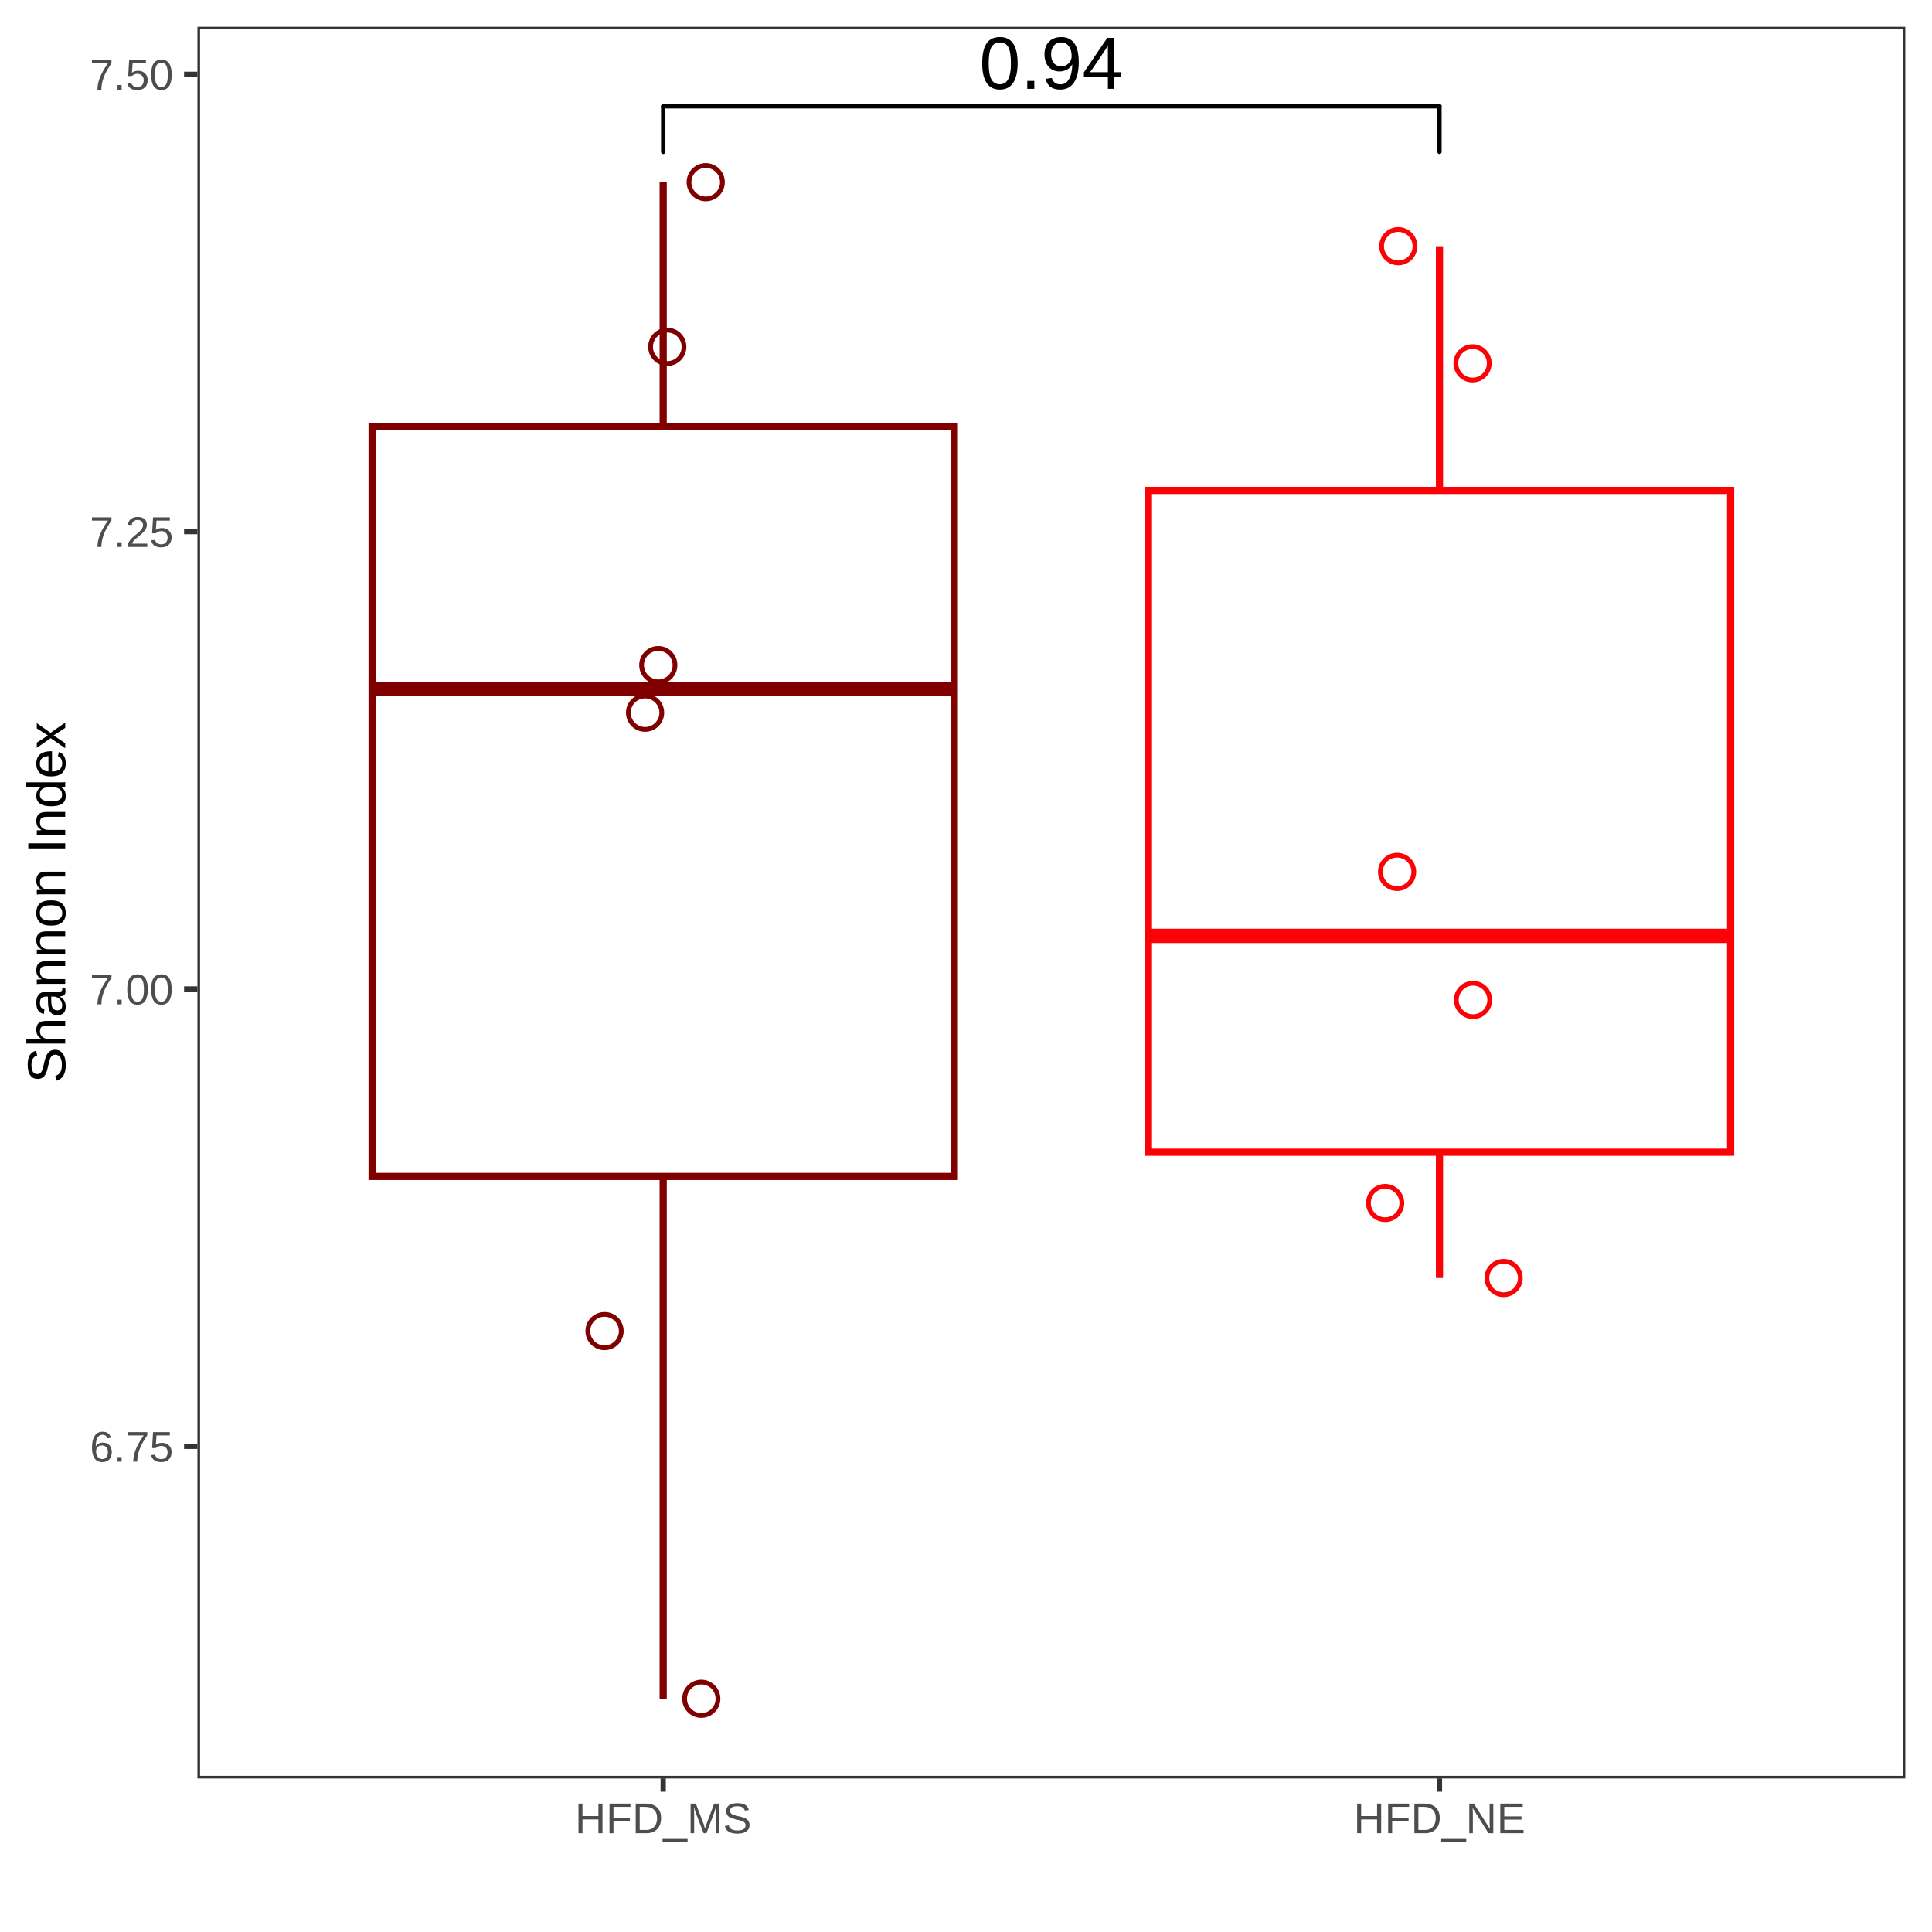
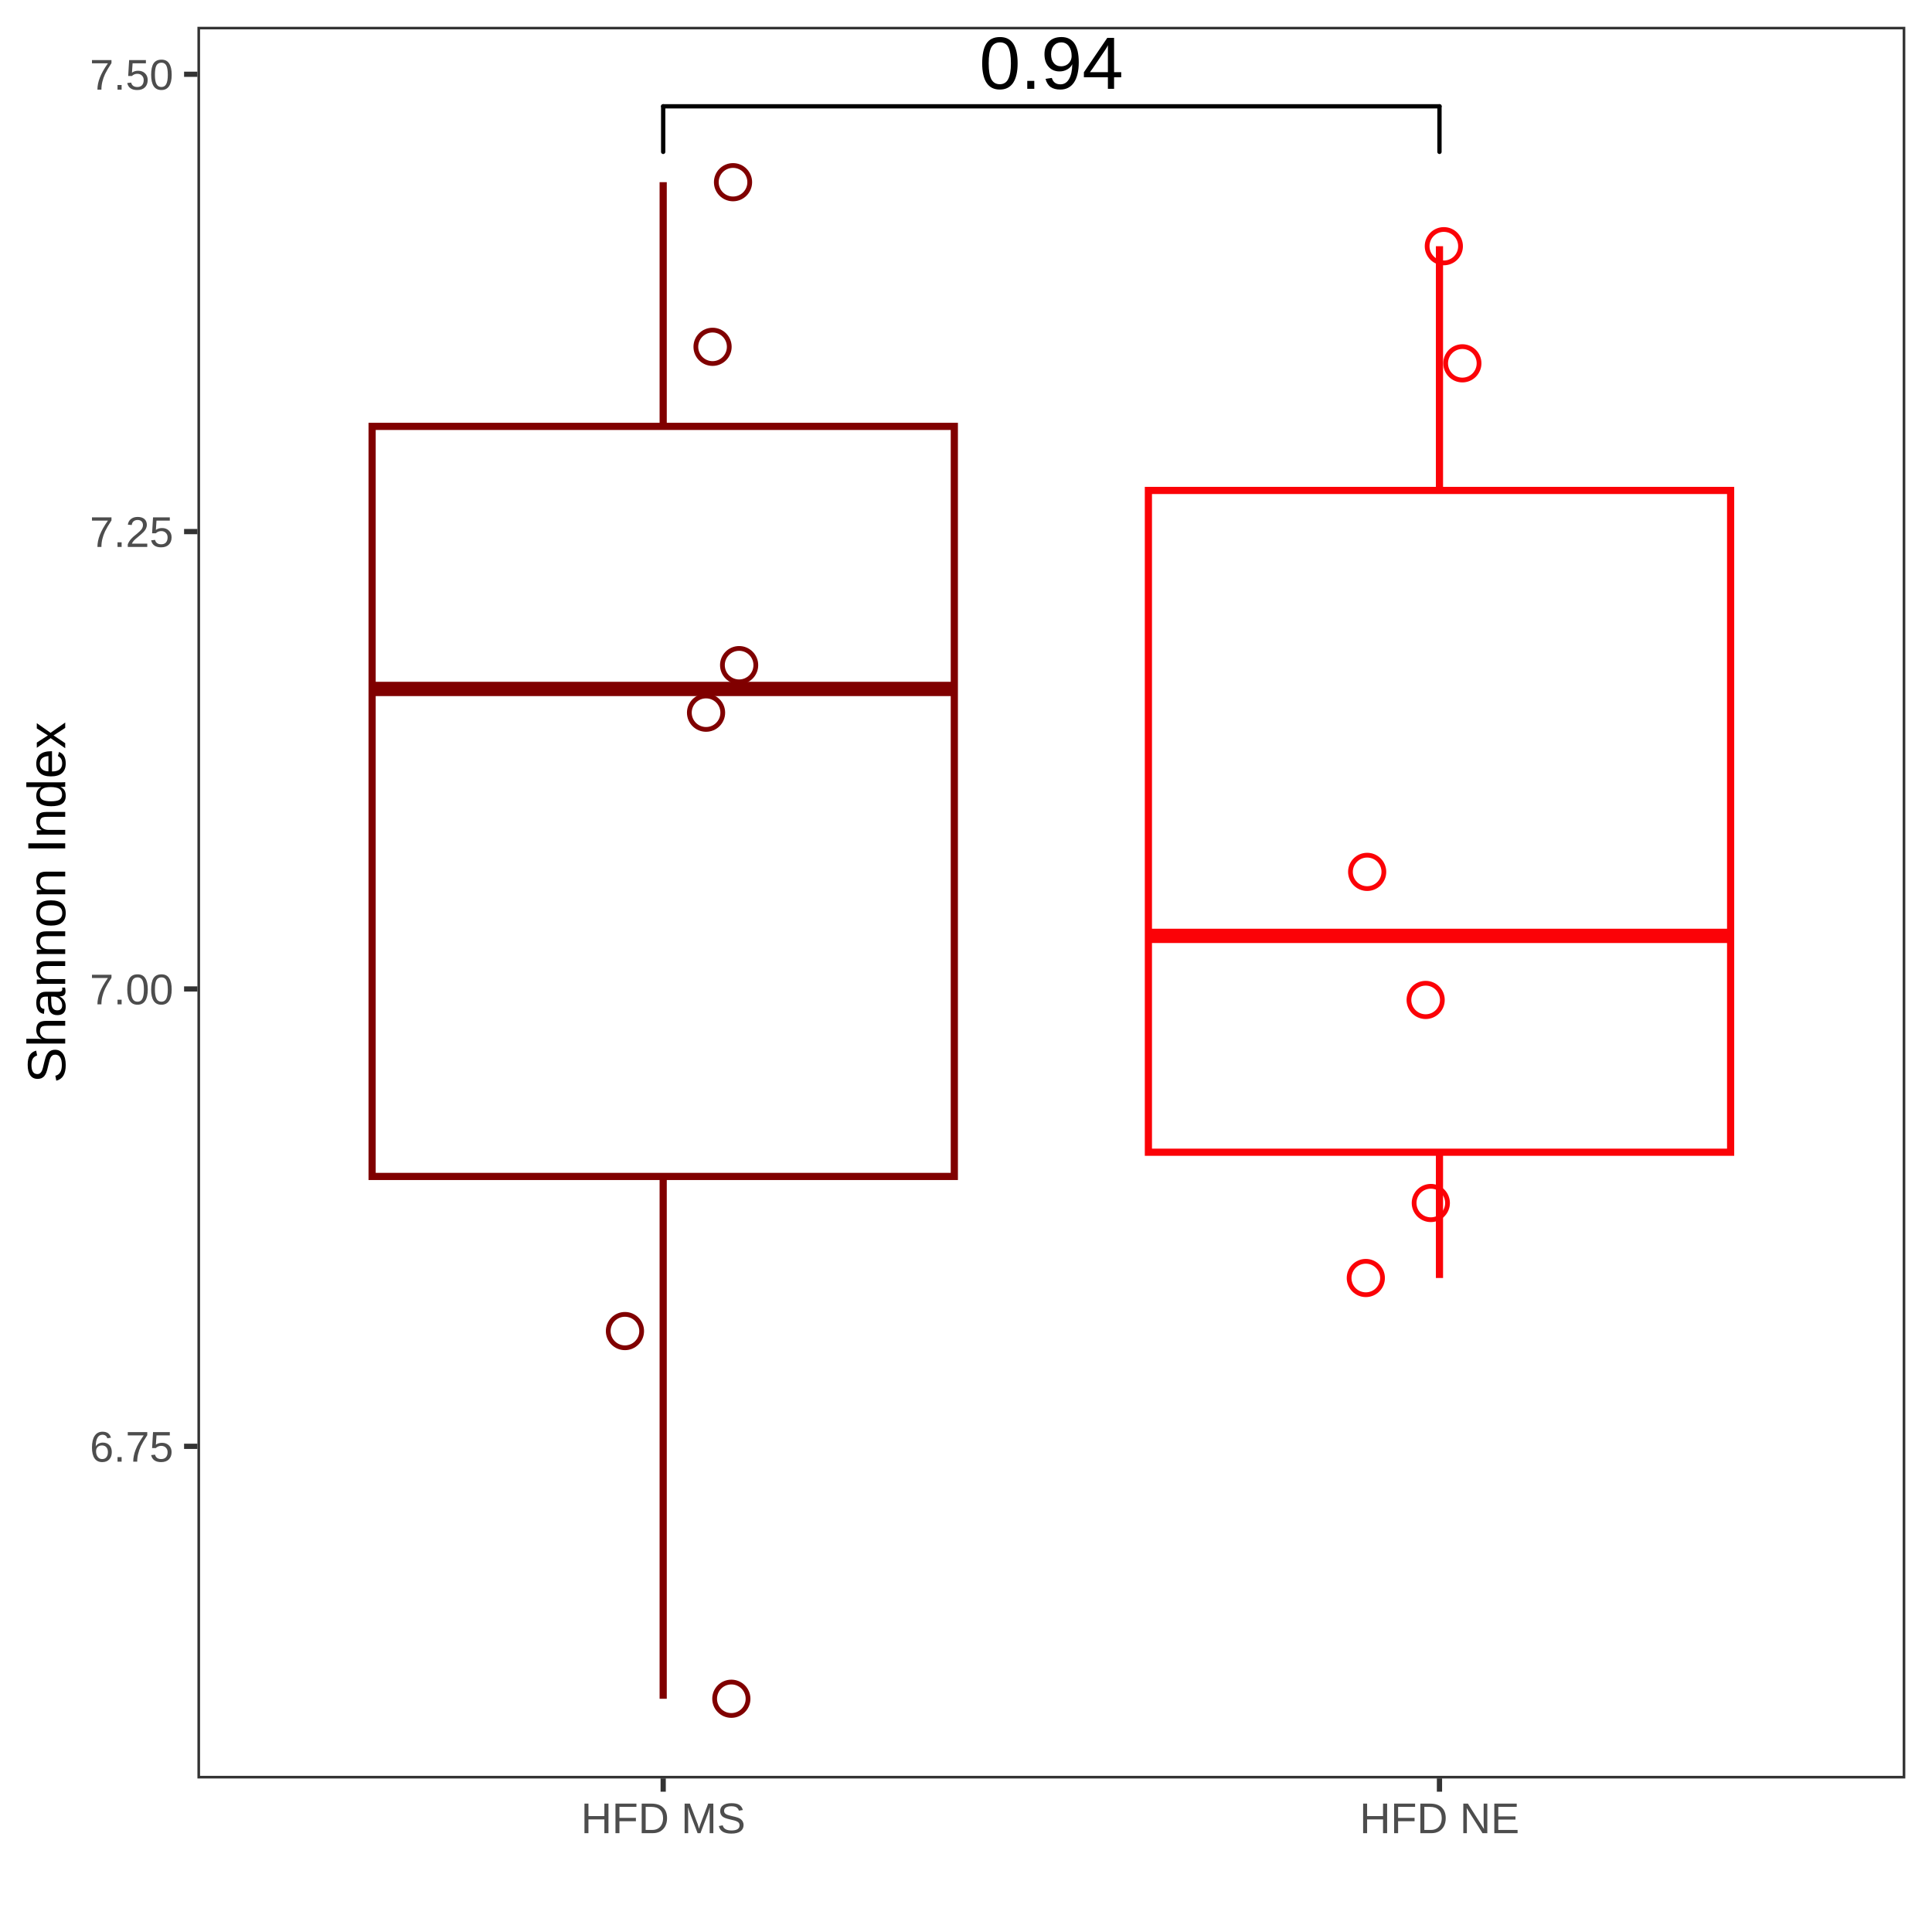
<svg xmlns="http://www.w3.org/2000/svg" class="svglite" width="288.00pt" height="288.00pt" viewBox="0 0 288.00 288.00">
  <defs>
    <style type="text/css">
    .svglite line, .svglite polyline, .svglite polygon, .svglite path, .svglite rect, .svglite circle {
      fill: none;
      stroke: #000000;
      stroke-linecap: round;
      stroke-linejoin: round;
      stroke-miterlimit: 10.00;
    }
    .svglite text {
      white-space: pre;
    }
  </style>
  </defs>
  <rect width="100%" height="100%" style="stroke: none; fill: #FFFFFF;" />
  <defs>
    <clipPath id="cpMC4wMHwyODguMDB8MC4wMHwyODguMDA=">
      <rect x="0.00" y="0.00" width="288.00" height="288.00" />
    </clipPath>
  </defs>
  <g clip-path="url(#cpMC4wMHwyODguMDB8MC4wMHwyODguMDA=)">
    <rect x="0.00" y="0.00" width="288.00" height="288.00" style="stroke-width: 0.78; stroke: #FFFFFF; fill: #FFFFFF;" />
  </g>
  <defs>
    <clipPath id="cpMjkuNDN8Mjg0LjAxfDMuOTl8MjY1LjEw">
      <rect x="29.43" y="3.99" width="254.59" height="261.12" />
    </clipPath>
  </defs>
  <g clip-path="url(#cpMjkuNDN8Mjg0LjAxfDMuOTl8MjY1LjEw)">
    <rect x="29.43" y="3.99" width="254.59" height="261.12" style="stroke-width: 0.78; stroke: none; fill: #FFFFFF;" />
    <line x1="98.86" y1="63.56" x2="98.86" y2="27.16" style="stroke-width: 1.07; stroke: #800000; stroke-linecap: butt;" />
    <line x1="98.86" y1="175.37" x2="98.86" y2="253.23" style="stroke-width: 1.07; stroke: #800000; stroke-linecap: butt;" />
    <polygon points="55.47,63.56 55.47,175.37 142.26,175.37 142.26,63.56 55.47,63.56 " style="stroke-width: 1.07; stroke: #800000; stroke-linecap: butt; stroke-linejoin: miter; fill: #FFFFFF;" />
    <line x1="55.47" y1="102.70" x2="142.26" y2="102.70" style="stroke-width: 2.13; stroke: #800000; stroke-linecap: butt; stroke-linejoin: miter;" />
    <line x1="214.58" y1="73.11" x2="214.58" y2="36.70" style="stroke-width: 1.07; stroke: #FB0207; stroke-linecap: butt;" />
    <line x1="214.58" y1="171.76" x2="214.58" y2="190.51" style="stroke-width: 1.07; stroke: #FB0207; stroke-linecap: butt;" />
    <polygon points="171.19,73.11 171.19,171.76 257.98,171.76 257.98,73.11 171.19,73.11 " style="stroke-width: 1.07; stroke: #FB0207; stroke-linecap: butt; stroke-linejoin: miter; fill: #FFFFFF;" />
    <line x1="171.19" y1="139.51" x2="257.98" y2="139.51" style="stroke-width: 2.13; stroke: #FB0207; stroke-linecap: butt; stroke-linejoin: miter;" />
-     <circle cx="99.47" cy="51.70" r="2.49" style="stroke-width: 0.71; stroke: #800000;" />
-     <circle cx="208.44" cy="36.70" r="2.49" style="stroke-width: 0.71; stroke: #FB0207;" />
-     <circle cx="98.13" cy="99.15" r="2.49" style="stroke-width: 0.71; stroke: #800000;" />
-     <circle cx="104.54" cy="253.23" r="2.49" style="stroke-width: 0.71; stroke: #800000;" />
-     <circle cx="105.20" cy="27.16" r="2.49" style="stroke-width: 0.71; stroke: #800000;" />
-     <circle cx="208.26" cy="129.97" r="2.49" style="stroke-width: 0.71; stroke: #FB0207;" />
-     <circle cx="224.14" cy="190.51" r="2.49" style="stroke-width: 0.71; stroke: #FB0207;" />
-     <circle cx="206.48" cy="179.33" r="2.49" style="stroke-width: 0.71; stroke: #FB0207;" />
-     <circle cx="219.51" cy="54.16" r="2.49" style="stroke-width: 0.71; stroke: #FB0207;" />
-     <circle cx="219.58" cy="149.06" r="2.49" style="stroke-width: 0.71; stroke: #FB0207;" />
-     <circle cx="90.12" cy="198.42" r="2.49" style="stroke-width: 0.71; stroke: #800000;" />
-     <circle cx="96.16" cy="106.24" r="2.49" style="stroke-width: 0.71; stroke: #800000;" />
+     <circle cx="106.22" cy="51.70" r="2.49" style="stroke-width: 0.71; stroke: #800000;" />
+     <circle cx="215.23" cy="36.70" r="2.49" style="stroke-width: 0.71; stroke: #FB0207;" />
+     <circle cx="110.18" cy="99.15" r="2.49" style="stroke-width: 0.71; stroke: #800000;" />
+     <circle cx="109.02" cy="253.23" r="2.49" style="stroke-width: 0.71; stroke: #800000;" />
+     <circle cx="109.27" cy="27.16" r="2.49" style="stroke-width: 0.71; stroke: #800000;" />
+     <circle cx="203.80" cy="129.97" r="2.49" style="stroke-width: 0.71; stroke: #FB0207;" />
+     <circle cx="203.60" cy="190.51" r="2.49" style="stroke-width: 0.71; stroke: #FB0207;" />
+     <circle cx="213.29" cy="179.33" r="2.49" style="stroke-width: 0.71; stroke: #FB0207;" />
+     <circle cx="217.99" cy="54.16" r="2.49" style="stroke-width: 0.71; stroke: #FB0207;" />
+     <circle cx="212.52" cy="149.06" r="2.49" style="stroke-width: 0.71; stroke: #FB0207;" />
+     <circle cx="93.16" cy="198.42" r="2.49" style="stroke-width: 0.71; stroke: #800000;" />
+     <circle cx="105.25" cy="106.24" r="2.49" style="stroke-width: 0.71; stroke: #800000;" />
    <text x="156.72" y="13.24" text-anchor="middle" style="font-size: 11.04px; font-family: &quot;Arial&quot;;" textLength="21.47px" lengthAdjust="spacingAndGlyphs">0.94</text>
    <line x1="98.86" y1="22.64" x2="98.86" y2="15.85" style="stroke-width: 0.64;" />
    <line x1="98.86" y1="15.85" x2="214.58" y2="15.85" style="stroke-width: 0.64;" />
    <line x1="214.58" y1="15.85" x2="214.58" y2="22.64" style="stroke-width: 0.64;" />
    <rect x="29.43" y="3.99" width="254.59" height="261.12" style="stroke-width: 0.78; stroke: #333333;" />
  </g>
  <g clip-path="url(#cpMC4wMHwyODguMDB8MC4wMHwyODguMDA=)">
    <text x="25.84" y="217.89" text-anchor="end" style="font-size: 6.40px;fill: #4D4D4D; font-family: &quot;Arial&quot;;" textLength="12.45px" lengthAdjust="spacingAndGlyphs">6.75</text>
    <text x="25.84" y="149.71" text-anchor="end" style="font-size: 6.40px;fill: #4D4D4D; font-family: &quot;Arial&quot;;" textLength="12.45px" lengthAdjust="spacingAndGlyphs">7.00</text>
    <text x="25.84" y="81.53" text-anchor="end" style="font-size: 6.40px;fill: #4D4D4D; font-family: &quot;Arial&quot;;" textLength="12.45px" lengthAdjust="spacingAndGlyphs">7.25</text>
    <text x="25.84" y="13.36" text-anchor="end" style="font-size: 6.40px;fill: #4D4D4D; font-family: &quot;Arial&quot;;" textLength="12.45px" lengthAdjust="spacingAndGlyphs">7.50</text>
    <polyline points="27.44,215.60 29.43,215.60 " style="stroke-width: 0.78; stroke: #333333; stroke-linecap: butt;" />
    <polyline points="27.44,147.42 29.43,147.42 " style="stroke-width: 0.78; stroke: #333333; stroke-linecap: butt;" />
    <polyline points="27.44,79.24 29.43,79.24 " style="stroke-width: 0.78; stroke: #333333; stroke-linecap: butt;" />
    <polyline points="27.44,11.07 29.43,11.07 " style="stroke-width: 0.78; stroke: #333333; stroke-linecap: butt;" />
    <polyline points="98.86,267.09 98.86,265.10 " style="stroke-width: 0.78; stroke: #333333; stroke-linecap: butt;" />
    <polyline points="214.58,267.09 214.58,265.10 " style="stroke-width: 0.78; stroke: #333333; stroke-linecap: butt;" />
-     <text x="98.86" y="273.27" text-anchor="middle" style="font-size: 6.40px;fill: #4D4D4D; font-family: &quot;Arial&quot;;" textLength="26.28px" lengthAdjust="spacingAndGlyphs">HFD_MS</text>
-     <text x="214.58" y="273.27" text-anchor="middle" style="font-size: 6.40px;fill: #4D4D4D; font-family: &quot;Arial&quot;;" textLength="25.57px" lengthAdjust="spacingAndGlyphs">HFD_NE</text>
+     <text x="98.86" y="273.27" text-anchor="middle" style="font-size: 6.40px;fill: #4D4D4D; font-family: &quot;Arial&quot;;" textLength="24.50px" lengthAdjust="spacingAndGlyphs">HFD MS</text>
+     <text x="214.58" y="273.27" text-anchor="middle" style="font-size: 6.40px;fill: #4D4D4D; font-family: &quot;Arial&quot;;" textLength="23.79px" lengthAdjust="spacingAndGlyphs">HFD NE</text>
    <text transform="translate(9.72,134.54) rotate(-90)" text-anchor="middle" style="font-size: 8.00px; font-family: &quot;Arial&quot;;" textLength="53.83px" lengthAdjust="spacingAndGlyphs">Shannon Index</text>
  </g>
</svg>
